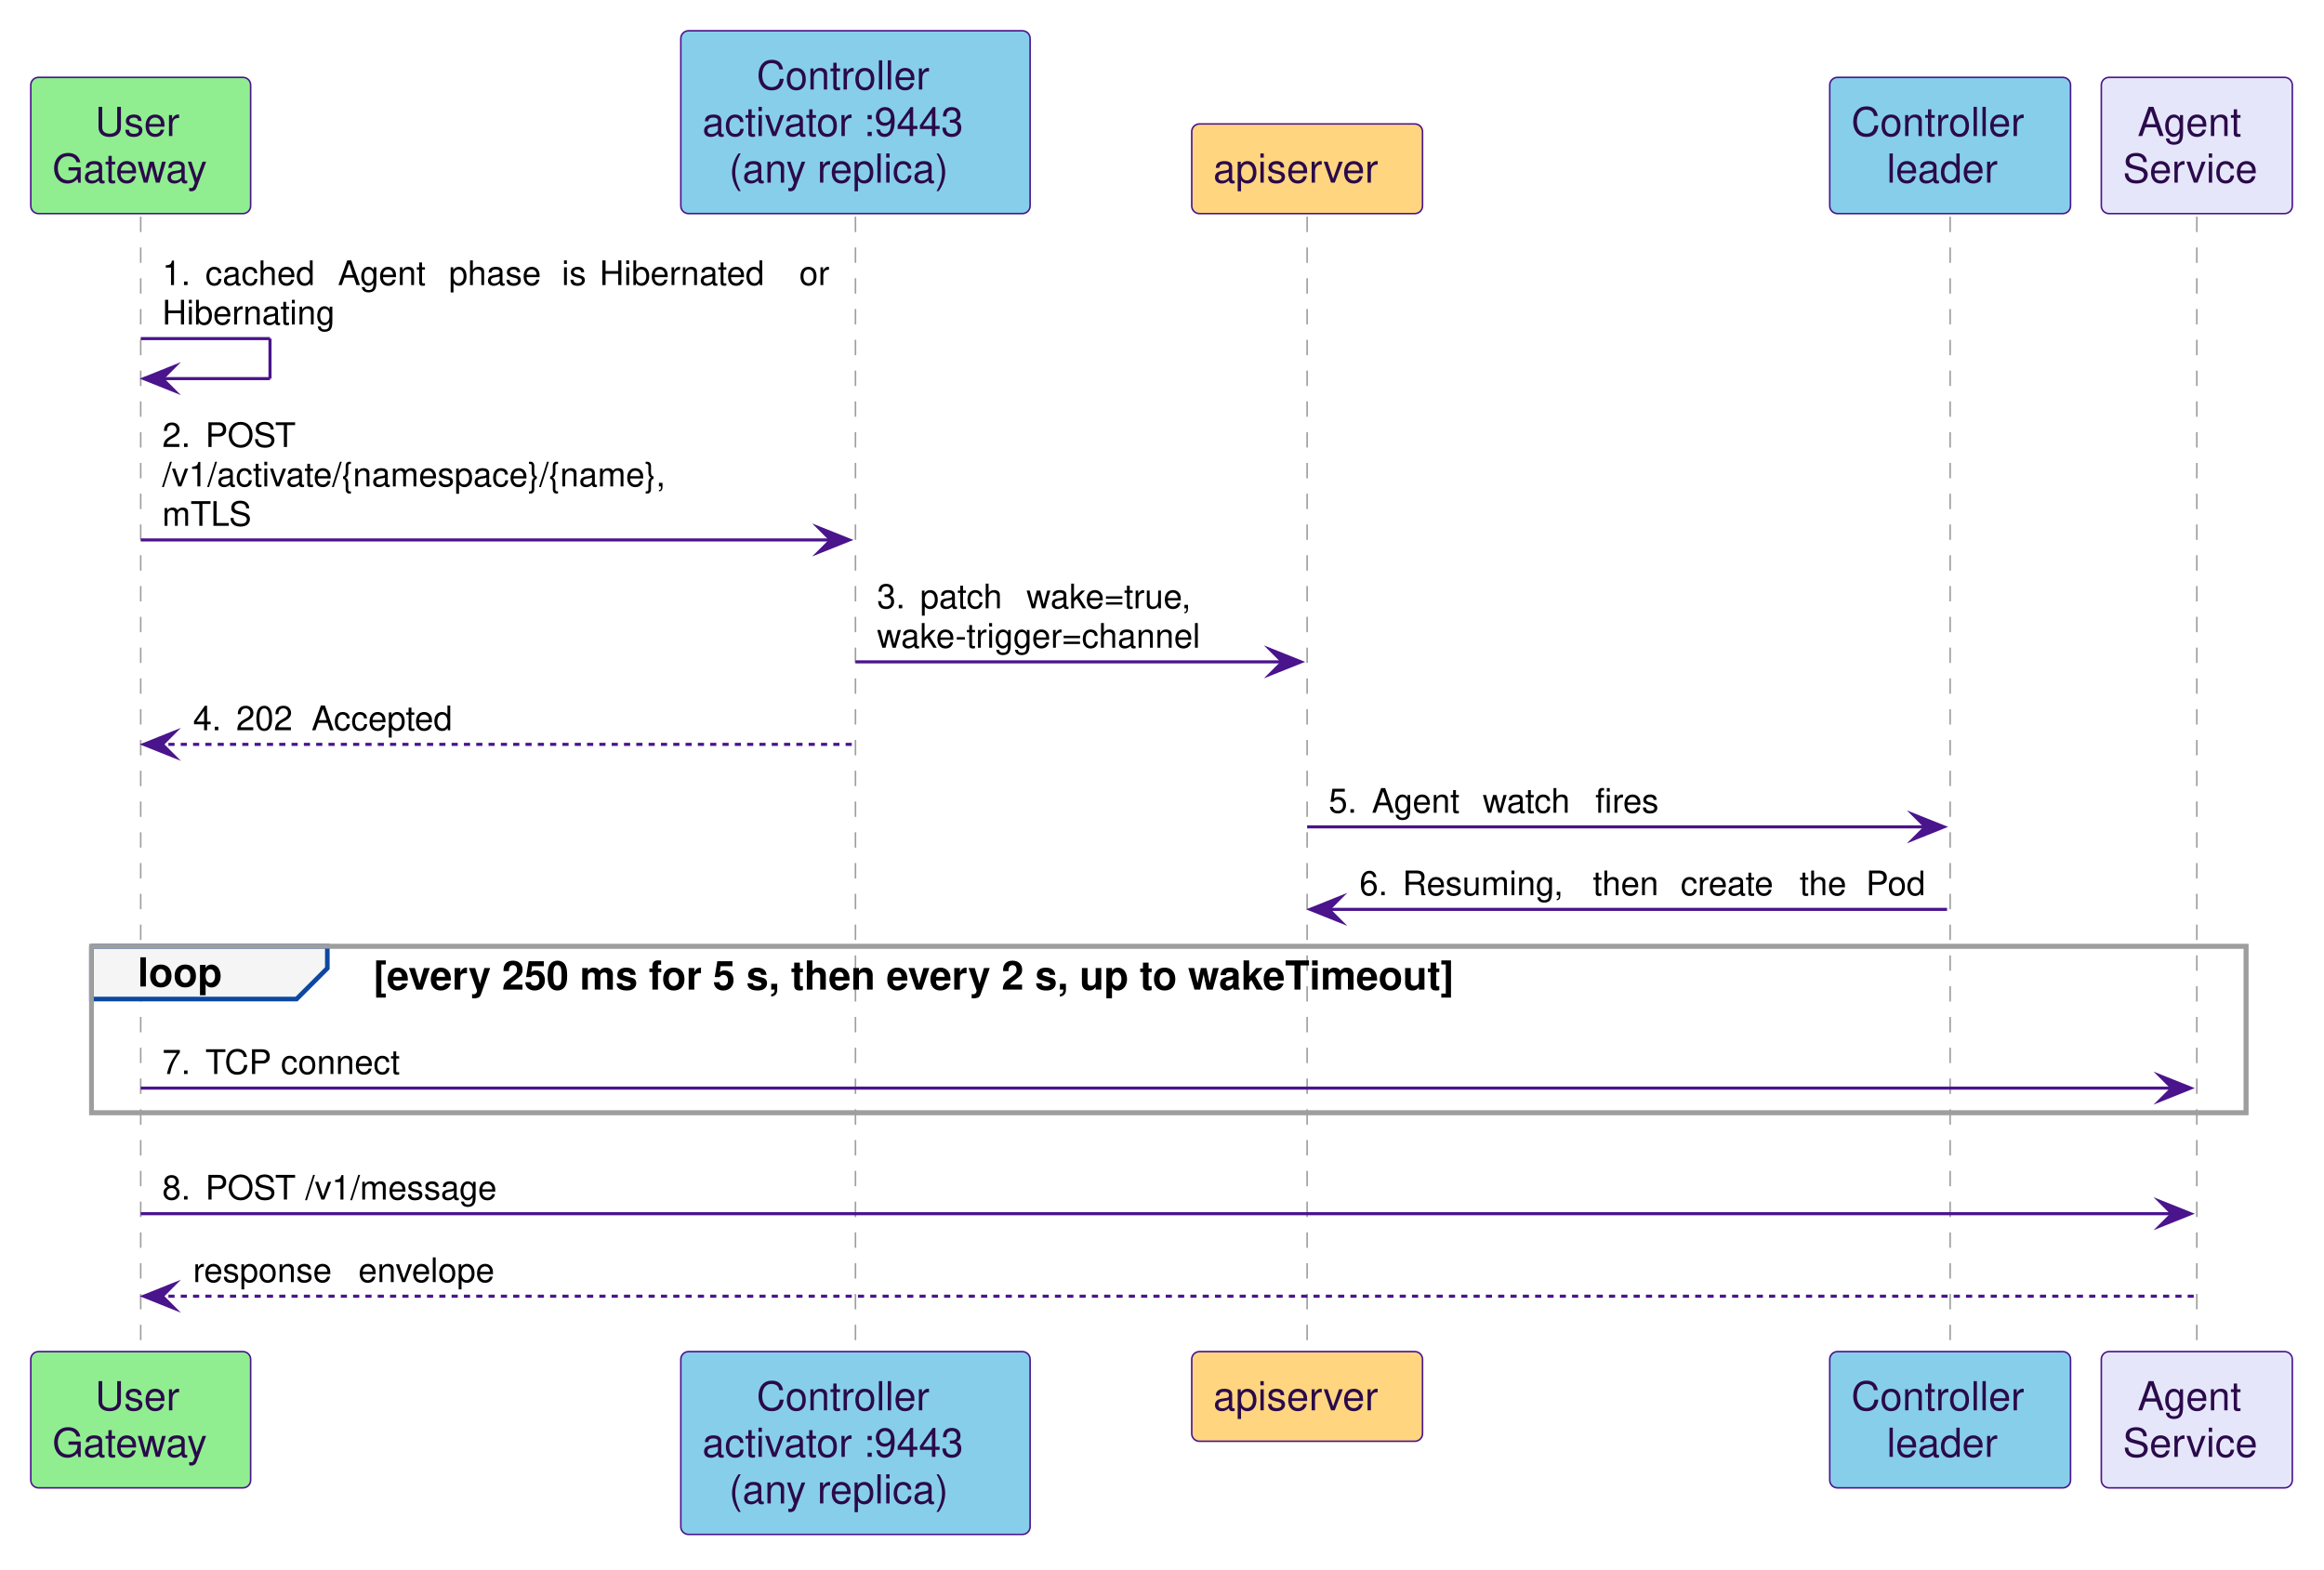
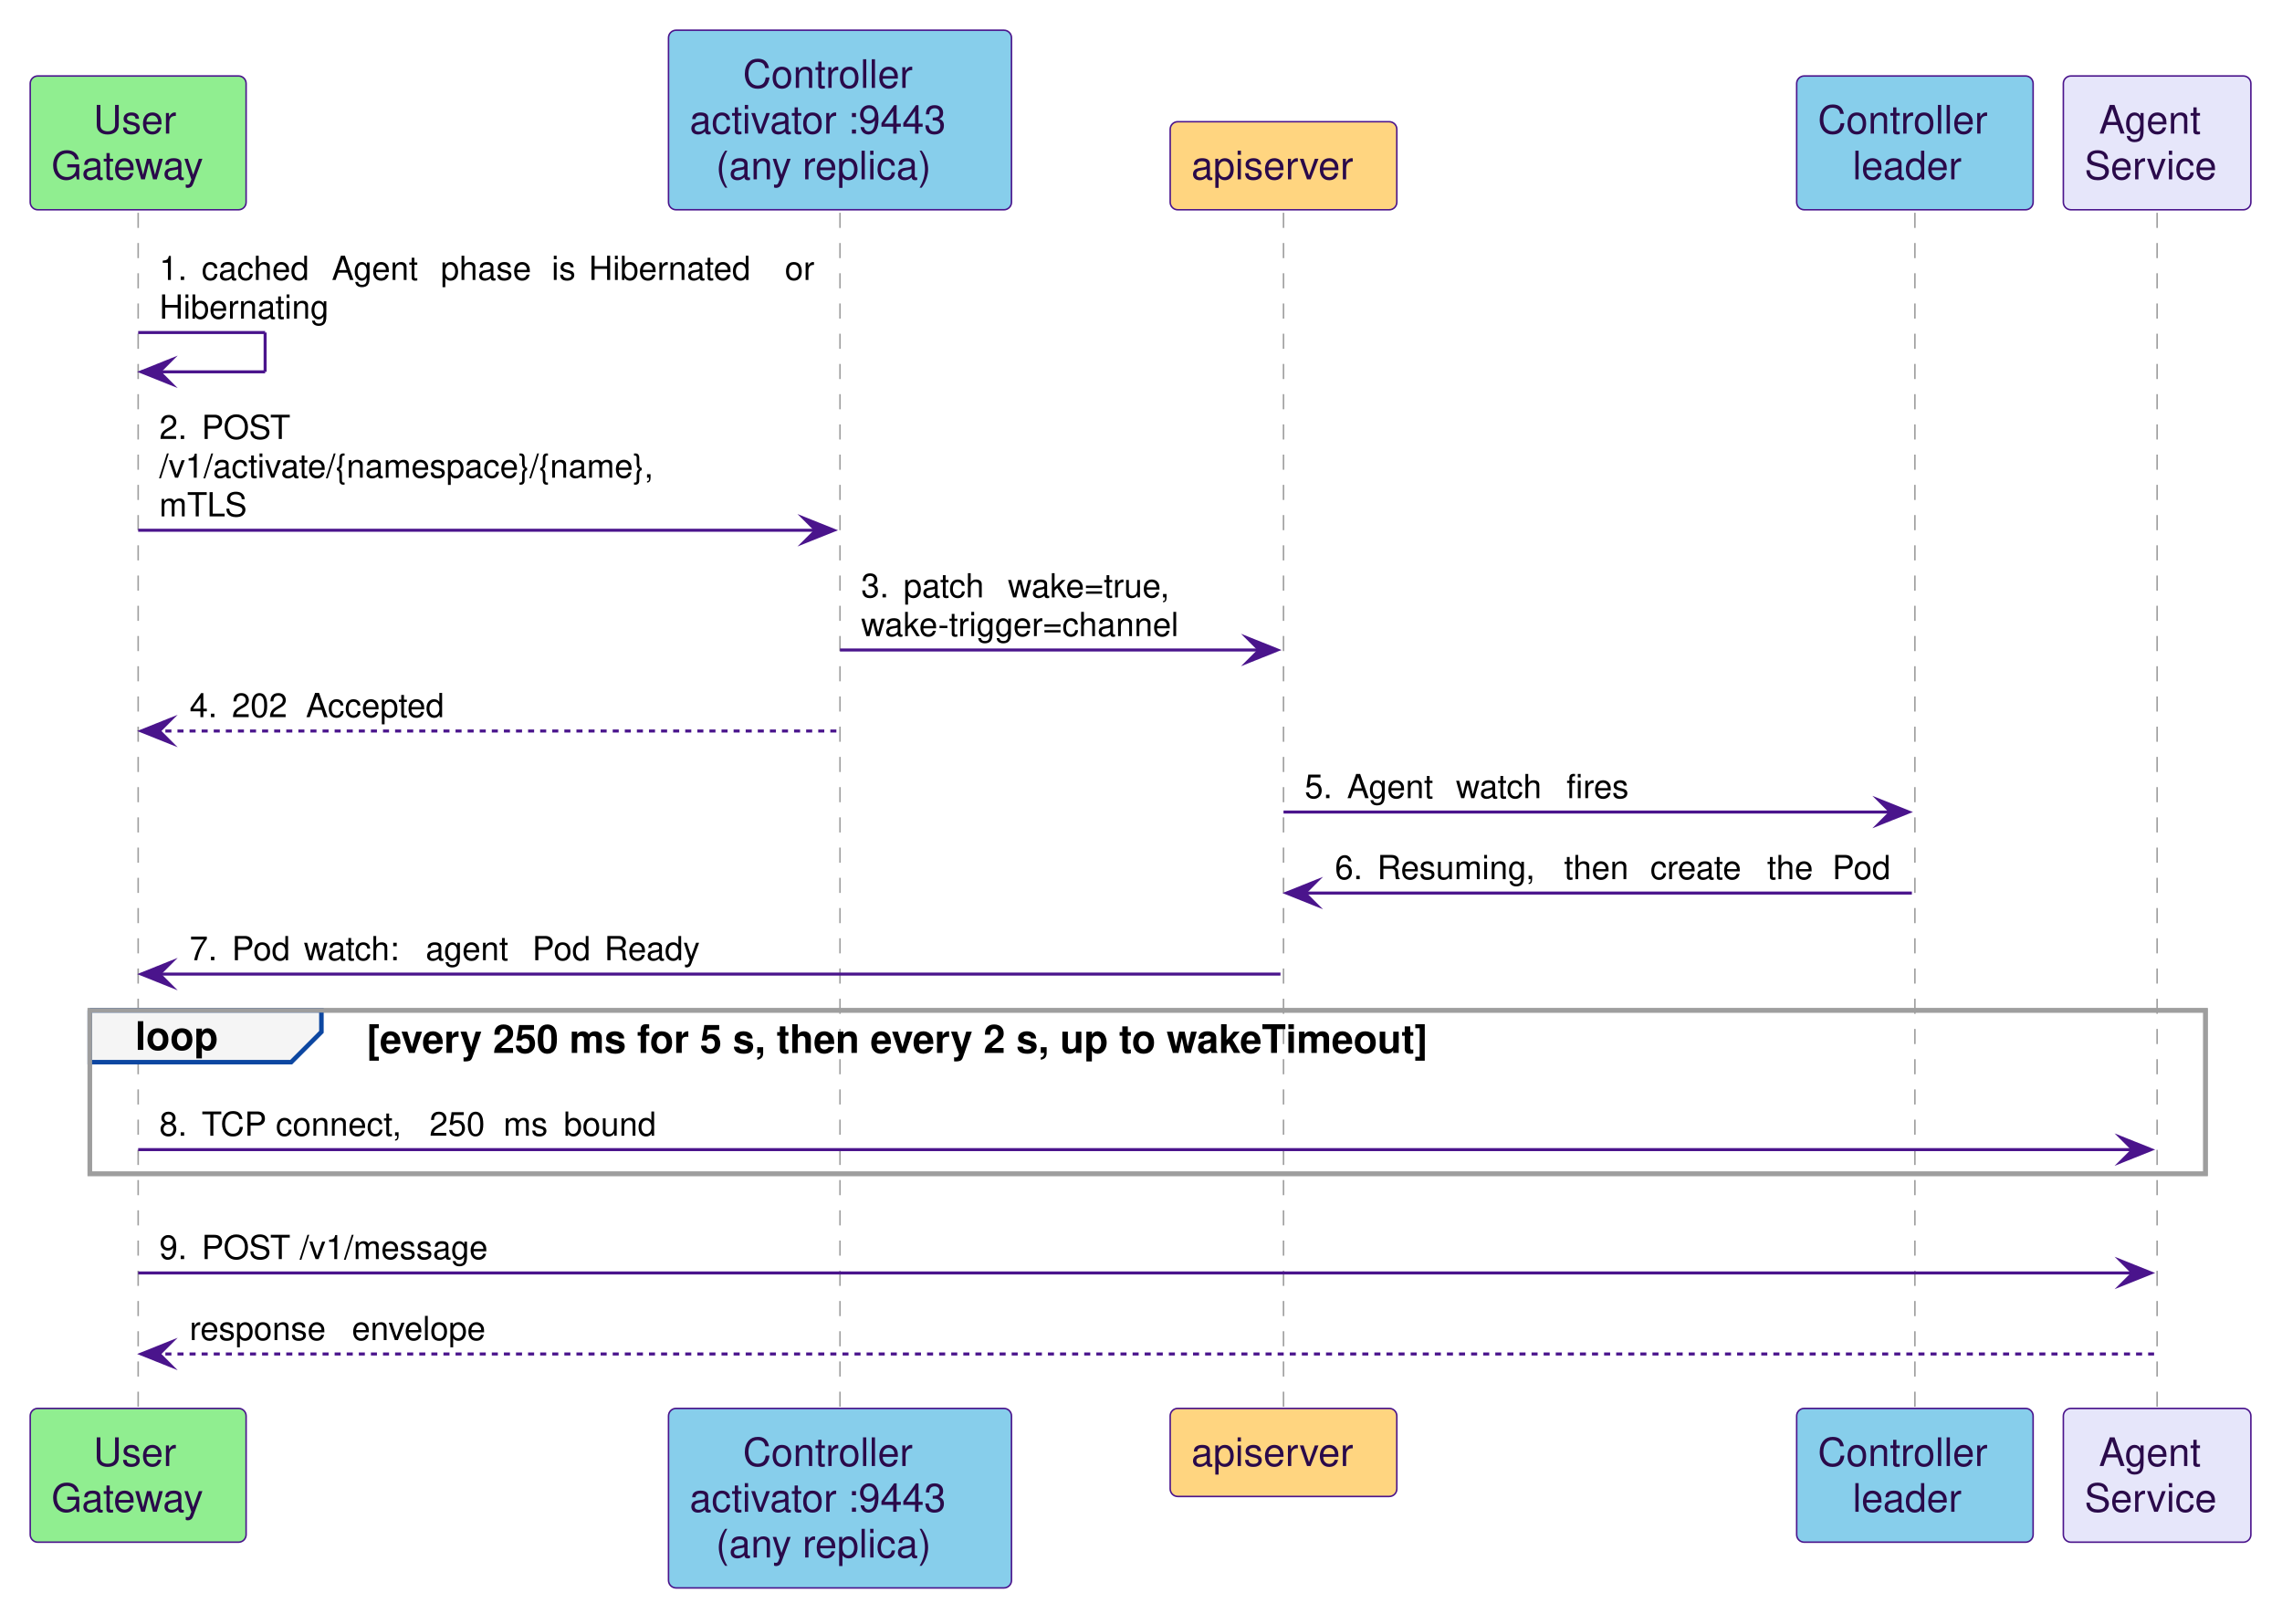
- <svg xmlns="http://www.w3.org/2000/svg" version="1.1" data-diagram-type="SEQUENCE" style="width:755px;height:510px;" width="755px" height="510px" viewBox="0 0 755 510" zoomAndPan="magnify" preserveAspectRatio="none" contentStyleType="text/css">
+ <svg xmlns="http://www.w3.org/2000/svg" version="1.1" data-diagram-type="SEQUENCE" style="width:755px;height:537px;" width="755px" height="537px" viewBox="0 0 755 537" zoomAndPan="magnify" preserveAspectRatio="none" contentStyleType="text/css">
  <defs />
  <g font-family="sans-serif" lengthAdjust="spacing">
-     <rect x="29.714" y="307.445" width="699.969" height="54.07" fill="none" style="stroke:#9E9E9E;stroke-width:1.5;" />
+     <rect x="29.714" y="334.25" width="699.969" height="54.07" fill="none" style="stroke:#9E9E9E;stroke-width:1.5;" />
    <g>
-       <rect x="42.214" y="70.398" width="8" height="368.727" fill="#000" fill-opacity="0" />
-       <line x1="45.714" y1="70.398" x2="45.714" y2="439.125" style="stroke:#9E9E9E;stroke-width:0.5;stroke-dasharray:5,5;" />
+       <rect x="42.214" y="70.398" width="8" height="395.531" fill="#000" fill-opacity="0" />
+       <line x1="45.714" y1="70.398" x2="45.714" y2="465.93" style="stroke:#9E9E9E;stroke-width:0.5;stroke-dasharray:5,5;" />
    </g>
    <g>
-       <rect x="274.414" y="70.398" width="8" height="368.727" fill="#000" fill-opacity="0" />
-       <line x1="277.914" y1="70.398" x2="277.914" y2="439.125" style="stroke:#9E9E9E;stroke-width:0.5;stroke-dasharray:5,5;" />
+       <rect x="274.414" y="70.398" width="8" height="395.531" fill="#000" fill-opacity="0" />
+       <line x1="277.914" y1="70.398" x2="277.914" y2="465.93" style="stroke:#9E9E9E;stroke-width:0.5;stroke-dasharray:5,5;" />
    </g>
    <g>
-       <rect x="421.149" y="70.398" width="8" height="368.727" fill="#000" fill-opacity="0" />
-       <line x1="424.649" y1="70.398" x2="424.649" y2="439.125" style="stroke:#9E9E9E;stroke-width:0.5;stroke-dasharray:5,5;" />
+       <rect x="421.149" y="70.398" width="8" height="395.531" fill="#000" fill-opacity="0" />
+       <line x1="424.649" y1="70.398" x2="424.649" y2="465.93" style="stroke:#9E9E9E;stroke-width:0.5;stroke-dasharray:5,5;" />
    </g>
    <g>
-       <rect x="630.044" y="70.398" width="8" height="368.727" fill="#000" fill-opacity="0" />
-       <line x1="633.544" y1="70.398" x2="633.544" y2="439.125" style="stroke:#9E9E9E;stroke-width:0.5;stroke-dasharray:5,5;" />
+       <rect x="630.044" y="70.398" width="8" height="395.531" fill="#000" fill-opacity="0" />
+       <line x1="633.544" y1="70.398" x2="633.544" y2="465.93" style="stroke:#9E9E9E;stroke-width:0.5;stroke-dasharray:5,5;" />
    </g>
    <g>
-       <rect x="710.182" y="70.398" width="8" height="368.727" fill="#000" fill-opacity="0" />
-       <line x1="713.682" y1="70.398" x2="713.682" y2="439.125" style="stroke:#9E9E9E;stroke-width:0.5;stroke-dasharray:5,5;" />
+       <rect x="710.182" y="70.398" width="8" height="395.531" fill="#000" fill-opacity="0" />
+       <line x1="713.682" y1="70.398" x2="713.682" y2="465.93" style="stroke:#9E9E9E;stroke-width:0.5;stroke-dasharray:5,5;" />
    </g>
    <rect x="10" y="25.133" width="71.427" height="44.266" fill="#90EE90" style="stroke:#4A148C;stroke-width:0.5;" rx="2.5" ry="2.5" />
    <text x="30.898" y="44.2" fill="#2A0A4A" font-size="13" textLength="29.631" font-family="Helvetica">User</text>
    <text x="17" y="59.333" fill="#2A0A4A" font-size="13" textLength="57.427" font-family="Helvetica">Gateway</text>
    <rect x="221.177" y="10" width="113.474" height="59.398" fill="#87CEEB" style="stroke:#4A148C;stroke-width:0.5;" rx="2.5" ry="2.5" />
    <text x="245.798" y="29.067" fill="#2A0A4A" font-size="13" textLength="64.232" font-family="Helvetica">Controller</text>
    <text x="228.177" y="44.2" fill="#2A0A4A" font-size="13" textLength="99.474" font-family="Helvetica">activator :9443</text>
    <text x="236.861" y="59.333" fill="#2A0A4A" font-size="13" textLength="82.107" font-family="Helvetica">(any replica)</text>
    <rect x="387.158" y="40.266" width="74.982" height="29.133" fill="#FFD580" style="stroke:#4A148C;stroke-width:0.5;" rx="2.5" ry="2.5" />
    <text x="394.158" y="59.333" fill="#2A0A4A" font-size="13" textLength="60.982" font-family="Helvetica">apiserver</text>
    <rect x="594.428" y="25.133" width="78.232" height="44.266" fill="#87CEEB" style="stroke:#4A148C;stroke-width:0.5;" rx="2.5" ry="2.5" />
    <text x="601.428" y="44.2" fill="#2A0A4A" font-size="13" textLength="64.232" font-family="Helvetica">Controller</text>
    <text x="612.958" y="59.333" fill="#2A0A4A" font-size="13" textLength="41.171" font-family="Helvetica">leader</text>
    <rect x="682.66" y="25.133" width="62.045" height="44.266" fill="#E6E6FA" style="stroke:#4A148C;stroke-width:0.5;" rx="2.5" ry="2.5" />
    <text x="694.443" y="44.2" fill="#2A0A4A" font-size="13" textLength="38.479" font-family="Helvetica">Agent</text>
    <text x="689.66" y="59.333" fill="#2A0A4A" font-size="13" textLength="48.045" font-family="Helvetica">Service</text>
-     <rect x="10" y="439.125" width="71.427" height="44.266" fill="#90EE90" style="stroke:#4A148C;stroke-width:0.5;" rx="2.5" ry="2.5" />
-     <text x="30.898" y="458.192" fill="#2A0A4A" font-size="13" textLength="29.631" font-family="Helvetica">User</text>
-     <text x="17" y="473.325" fill="#2A0A4A" font-size="13" textLength="57.427" font-family="Helvetica">Gateway</text>
-     <rect x="221.177" y="439.125" width="113.474" height="59.398" fill="#87CEEB" style="stroke:#4A148C;stroke-width:0.5;" rx="2.5" ry="2.5" />
-     <text x="245.798" y="458.192" fill="#2A0A4A" font-size="13" textLength="64.232" font-family="Helvetica">Controller</text>
-     <text x="228.177" y="473.325" fill="#2A0A4A" font-size="13" textLength="99.474" font-family="Helvetica">activator :9443</text>
-     <text x="236.861" y="488.458" fill="#2A0A4A" font-size="13" textLength="82.107" font-family="Helvetica">(any replica)</text>
-     <rect x="387.158" y="439.125" width="74.982" height="29.133" fill="#FFD580" style="stroke:#4A148C;stroke-width:0.5;" rx="2.5" ry="2.5" />
-     <text x="394.158" y="458.192" fill="#2A0A4A" font-size="13" textLength="60.982" font-family="Helvetica">apiserver</text>
-     <rect x="594.428" y="439.125" width="78.232" height="44.266" fill="#87CEEB" style="stroke:#4A148C;stroke-width:0.5;" rx="2.5" ry="2.5" />
-     <text x="601.428" y="458.192" fill="#2A0A4A" font-size="13" textLength="64.232" font-family="Helvetica">Controller</text>
-     <text x="612.958" y="473.325" fill="#2A0A4A" font-size="13" textLength="41.171" font-family="Helvetica">leader</text>
-     <rect x="682.66" y="439.125" width="62.045" height="44.266" fill="#E6E6FA" style="stroke:#4A148C;stroke-width:0.5;" rx="2.5" ry="2.5" />
-     <text x="694.443" y="458.192" fill="#2A0A4A" font-size="13" textLength="38.479" font-family="Helvetica">Agent</text>
-     <text x="689.66" y="473.325" fill="#2A0A4A" font-size="13" textLength="48.045" font-family="Helvetica">Service</text>
+     <rect x="10" y="465.93" width="71.427" height="44.266" fill="#90EE90" style="stroke:#4A148C;stroke-width:0.5;" rx="2.5" ry="2.5" />
+     <text x="30.898" y="484.997" fill="#2A0A4A" font-size="13" textLength="29.631" font-family="Helvetica">User</text>
+     <text x="17" y="500.129" fill="#2A0A4A" font-size="13" textLength="57.427" font-family="Helvetica">Gateway</text>
+     <rect x="221.177" y="465.93" width="113.474" height="59.398" fill="#87CEEB" style="stroke:#4A148C;stroke-width:0.5;" rx="2.5" ry="2.5" />
+     <text x="245.798" y="484.997" fill="#2A0A4A" font-size="13" textLength="64.232" font-family="Helvetica">Controller</text>
+     <text x="228.177" y="500.129" fill="#2A0A4A" font-size="13" textLength="99.474" font-family="Helvetica">activator :9443</text>
+     <text x="236.861" y="515.262" fill="#2A0A4A" font-size="13" textLength="82.107" font-family="Helvetica">(any replica)</text>
+     <rect x="387.158" y="465.93" width="74.982" height="29.133" fill="#FFD580" style="stroke:#4A148C;stroke-width:0.5;" rx="2.5" ry="2.5" />
+     <text x="394.158" y="484.997" fill="#2A0A4A" font-size="13" textLength="60.982" font-family="Helvetica">apiserver</text>
+     <rect x="594.428" y="465.93" width="78.232" height="44.266" fill="#87CEEB" style="stroke:#4A148C;stroke-width:0.5;" rx="2.5" ry="2.5" />
+     <text x="601.428" y="484.997" fill="#2A0A4A" font-size="13" textLength="64.232" font-family="Helvetica">Controller</text>
+     <text x="612.958" y="500.129" fill="#2A0A4A" font-size="13" textLength="41.171" font-family="Helvetica">leader</text>
+     <rect x="682.66" y="465.93" width="62.045" height="44.266" fill="#E6E6FA" style="stroke:#4A148C;stroke-width:0.5;" rx="2.5" ry="2.5" />
+     <text x="694.443" y="484.997" fill="#2A0A4A" font-size="13" textLength="38.479" font-family="Helvetica">Agent</text>
+     <text x="689.66" y="500.129" fill="#2A0A4A" font-size="13" textLength="48.045" font-family="Helvetica">Service</text>
    <line x1="45.714" y1="110.008" x2="87.714" y2="110.008" style="stroke:#4A148C;stroke-width:1;" />
    <line x1="87.714" y1="110.008" x2="87.714" y2="123.008" style="stroke:#4A148C;stroke-width:1;" />
    <line x1="46.714" y1="123.008" x2="87.714" y2="123.008" style="stroke:#4A148C;stroke-width:1;" />
    <polygon points="56.714,119.008,46.714,123.008,56.714,127.008,52.714,123.008" fill="#4A148C" style="stroke:#4A148C;stroke-width:1;stroke-linejoin:miter;stroke-miterlimit:10;" />
    <text x="52.714" y="92.609" fill="#000" font-size="11" textLength="10.495" font-family="Helvetica">1.</text>
    <text x="63.209" y="92.609" fill="#000" font-size="11" font-family="Helvetica"> </text>
    <text x="66.705" y="92.609" fill="#000" font-size="11" textLength="39.558" font-family="Helvetica">cached</text>
    <text x="106.263" y="92.609" fill="#000" font-size="11" font-family="Helvetica"> </text>
    <text x="109.76" y="92.609" fill="#000" font-size="11" textLength="32.56" font-family="Helvetica">Agent</text>
    <text x="142.32" y="92.609" fill="#000" font-size="11" font-family="Helvetica"> </text>
    <text x="145.816" y="92.609" fill="#000" font-size="11" textLength="33.193" font-family="Helvetica">phase</text>
    <text x="179.01" y="92.609" fill="#000" font-size="11" font-family="Helvetica"> </text>
    <text x="182.506" y="92.609" fill="#000" font-size="11" textLength="8.787" font-family="Helvetica">is</text>
    <text x="191.293" y="92.609" fill="#000" font-size="11" font-family="Helvetica"> </text>
    <text x="194.79" y="92.609" fill="#000" font-size="11" textLength="61.375" font-family="Helvetica">Hibernated</text>
    <text x="256.165" y="92.609" fill="#000" font-size="11" font-family="Helvetica"> </text>
    <text x="259.662" y="92.609" fill="#000" font-size="11" textLength="11.252" font-family="Helvetica">or</text>
    <text x="52.714" y="105.414" fill="#000" font-size="11" textLength="64.636" font-family="Helvetica">Hibernating</text>
    <polygon points="265.914,171.422,275.914,175.422,265.914,179.422,269.914,175.422" fill="#4A148C" style="stroke:#4A148C;stroke-width:1;stroke-linejoin:miter;stroke-miterlimit:10;" />
    <line x1="45.714" y1="175.422" x2="271.914" y2="175.422" style="stroke:#4A148C;stroke-width:1;" />
    <text x="52.714" y="145.218" fill="#000" font-size="11" textLength="10.495" font-family="Helvetica">2.</text>
    <text x="63.209" y="145.218" fill="#000" font-size="11" font-family="Helvetica"> </text>
    <text x="66.705" y="145.218" fill="#000" font-size="11" textLength="28.993" font-family="Helvetica">POST</text>
    <text x="52.714" y="158.023" fill="#000" font-size="11" textLength="198.972" font-family="Helvetica">/v1/activate/{namespace}/{name},</text>
    <text x="52.714" y="170.828" fill="#000" font-size="11" textLength="30.545" font-family="Helvetica">mTLS</text>
    <polygon points="412.649,211.031,422.649,215.031,412.649,219.031,416.649,215.031" fill="#4A148C" style="stroke:#4A148C;stroke-width:1;stroke-linejoin:miter;stroke-miterlimit:10;" />
    <line x1="277.914" y1="215.031" x2="418.649" y2="215.031" style="stroke:#4A148C;stroke-width:1;" />
    <text x="284.914" y="197.632" fill="#000" font-size="11" textLength="10.495" font-family="Helvetica">3.</text>
    <text x="295.409" y="197.632" fill="#000" font-size="11" font-family="Helvetica"> </text>
    <text x="298.906" y="197.632" fill="#000" font-size="11" textLength="31.056" font-family="Helvetica">patch</text>
    <text x="329.962" y="197.632" fill="#000" font-size="11" font-family="Helvetica"> </text>
    <text x="333.458" y="197.632" fill="#000" font-size="11" textLength="64.163" font-family="Helvetica">wake=true,</text>
    <text x="284.914" y="210.437" fill="#000" font-size="11" textLength="122.735" font-family="Helvetica">wake-trigger=channel</text>
    <polygon points="56.714,237.836,46.714,241.836,56.714,245.836,52.714,241.836" fill="#4A148C" style="stroke:#4A148C;stroke-width:1;stroke-linejoin:miter;stroke-miterlimit:10;" />
    <line x1="50.714" y1="241.836" x2="276.914" y2="241.836" style="stroke:#4A148C;stroke-width:1;stroke-dasharray:2,2;" />
    <text x="62.714" y="237.242" fill="#000" font-size="11" textLength="10.495" font-family="Helvetica">4.</text>
    <text x="73.209" y="237.242" fill="#000" font-size="11" font-family="Helvetica"> </text>
    <text x="76.705" y="237.242" fill="#000" font-size="11" textLength="20.996" font-family="Helvetica">202</text>
    <text x="97.701" y="237.242" fill="#000" font-size="11" font-family="Helvetica"> </text>
    <text x="101.198" y="237.242" fill="#000" font-size="11" textLength="51.434" font-family="Helvetica">Accepted</text>
    <polygon points="621.544,264.641,631.544,268.641,621.544,272.641,625.544,268.641" fill="#4A148C" style="stroke:#4A148C;stroke-width:1;stroke-linejoin:miter;stroke-miterlimit:10;" />
    <line x1="424.649" y1="268.641" x2="627.544" y2="268.641" style="stroke:#4A148C;stroke-width:1;" />
    <text x="431.649" y="264.046" fill="#000" font-size="11" textLength="10.495" font-family="Helvetica">5.</text>
    <text x="442.144" y="264.046" fill="#000" font-size="11" font-family="Helvetica"> </text>
    <text x="445.641" y="264.046" fill="#000" font-size="11" textLength="32.56" font-family="Helvetica">Agent</text>
    <text x="478.2" y="264.046" fill="#000" font-size="11" font-family="Helvetica"> </text>
    <text x="481.697" y="264.046" fill="#000" font-size="11" textLength="33.07" font-family="Helvetica">watch</text>
    <text x="514.767" y="264.046" fill="#000" font-size="11" font-family="Helvetica"> </text>
    <text x="518.263" y="264.046" fill="#000" font-size="11" textLength="23.95" font-family="Helvetica">fires</text>
    <polygon points="435.649,291.445,425.649,295.445,435.649,299.445,431.649,295.445" fill="#4A148C" style="stroke:#4A148C;stroke-width:1;stroke-linejoin:miter;stroke-miterlimit:10;" />
    <line x1="429.649" y1="295.445" x2="632.544" y2="295.445" style="stroke:#4A148C;stroke-width:1;" />
    <text x="441.649" y="290.851" fill="#000" font-size="11" textLength="10.495" font-family="Helvetica">6.</text>
    <text x="452.144" y="290.851" fill="#000" font-size="11" font-family="Helvetica"> </text>
    <text x="455.641" y="290.851" fill="#000" font-size="11" textLength="58.335" font-family="Helvetica">Resuming,</text>
    <text x="513.976" y="290.851" fill="#000" font-size="11" font-family="Helvetica"> </text>
    <text x="517.473" y="290.851" fill="#000" font-size="11" textLength="25.024" font-family="Helvetica">then</text>
    <text x="542.497" y="290.851" fill="#000" font-size="11" font-family="Helvetica"> </text>
    <text x="545.993" y="290.851" fill="#000" font-size="11" textLength="35.159" font-family="Helvetica">create</text>
    <text x="581.153" y="290.851" fill="#000" font-size="11" font-family="Helvetica"> </text>
    <text x="584.649" y="290.851" fill="#000" font-size="11" textLength="18.052" font-family="Helvetica">the</text>
    <text x="602.701" y="290.851" fill="#000" font-size="11" font-family="Helvetica"> </text>
    <text x="606.198" y="290.851" fill="#000" font-size="11" textLength="20.346" font-family="Helvetica">Pod</text>
-     <path d="M29.714,307.445 L106.338,307.445 L106.338,314.578 L96.338,324.578 L29.714,324.578 L29.714,307.445" style="stroke:#0D47A1;stroke-width:1.5;" fill="#F5F5F5" />
-     <rect x="29.714" y="307.445" width="699.969" height="54.07" fill="none" style="stroke:#9E9E9E;stroke-width:1.5;" />
-     <text x="44.714" y="320.512" fill="#000" font-size="13" textLength="31.624" font-weight="700" font-family="Helvetica">loop</text>
-     <text x="121.338" y="321.512" fill="#000" font-size="13" textLength="426.62" font-weight="700" font-family="Helvetica">[every 250 ms for 5 s, then every 2 s, up to wakeTimeout]</text>
-     <polygon points="701.682,349.516,711.682,353.516,701.682,357.516,705.682,353.516" fill="#4A148C" style="stroke:#4A148C;stroke-width:1;stroke-linejoin:miter;stroke-miterlimit:10;" />
-     <line x1="45.714" y1="353.516" x2="707.682" y2="353.516" style="stroke:#4A148C;stroke-width:1;" />
-     <text x="52.714" y="348.921" fill="#000" font-size="11" textLength="10.495" font-family="Helvetica">7.</text>
-     <text x="63.209" y="348.921" fill="#000" font-size="11" font-family="Helvetica"> </text>
-     <text x="66.705" y="348.921" fill="#000" font-size="11" textLength="21.033" font-family="Helvetica">TCP</text>
-     <text x="87.739" y="348.921" fill="#000" font-size="11" font-family="Helvetica"> </text>
-     <text x="91.235" y="348.921" fill="#000" font-size="11" textLength="43.85" font-family="Helvetica">connect</text>
-     <polygon points="701.682,390.32,711.682,394.32,701.682,398.32,705.682,394.32" fill="#4A148C" style="stroke:#4A148C;stroke-width:1;stroke-linejoin:miter;stroke-miterlimit:10;" />
-     <line x1="45.714" y1="394.32" x2="707.682" y2="394.32" style="stroke:#4A148C;stroke-width:1;" />
-     <text x="52.714" y="389.726" fill="#000" font-size="11" textLength="10.495" font-family="Helvetica">8.</text>
-     <text x="63.209" y="389.726" fill="#000" font-size="11" font-family="Helvetica"> </text>
-     <text x="66.705" y="389.726" fill="#000" font-size="11" textLength="28.993" font-family="Helvetica">POST</text>
-     <text x="95.698" y="389.726" fill="#000" font-size="11" font-family="Helvetica"> </text>
-     <text x="99.195" y="389.726" fill="#000" font-size="11" textLength="70.356" font-family="Helvetica">/v1/message</text>
-     <polygon points="56.714,417.125,46.714,421.125,56.714,425.125,52.714,421.125" fill="#4A148C" style="stroke:#4A148C;stroke-width:1;stroke-linejoin:miter;stroke-miterlimit:10;" />
-     <line x1="50.714" y1="421.125" x2="712.682" y2="421.125" style="stroke:#4A148C;stroke-width:1;stroke-dasharray:2,2;" />
-     <text x="62.714" y="416.531" fill="#000" font-size="11" textLength="50.204" font-family="Helvetica">response</text>
-     <text x="112.917" y="416.531" fill="#000" font-size="11" font-family="Helvetica"> </text>
-     <text x="116.414" y="416.531" fill="#000" font-size="11" textLength="50.553" font-family="Helvetica">envelope</text>
+     <polygon points="56.714,318.25,46.714,322.25,56.714,326.25,52.714,322.25" fill="#4A148C" style="stroke:#4A148C;stroke-width:1;stroke-linejoin:miter;stroke-miterlimit:10;" />
+     <line x1="50.714" y1="322.25" x2="423.649" y2="322.25" style="stroke:#4A148C;stroke-width:1;" />
+     <text x="62.714" y="317.656" fill="#000" font-size="11" textLength="10.495" font-family="Helvetica">7.</text>
+     <text x="73.209" y="317.656" fill="#000" font-size="11" font-family="Helvetica"> </text>
+     <text x="76.705" y="317.656" fill="#000" font-size="11" textLength="20.346" font-family="Helvetica">Pod</text>
+     <text x="97.051" y="317.656" fill="#000" font-size="11" font-family="Helvetica"> </text>
+     <text x="100.548" y="317.656" fill="#000" font-size="11" textLength="36.776" font-family="Helvetica">watch:</text>
+     <text x="137.323" y="317.656" fill="#000" font-size="11" font-family="Helvetica"> </text>
+     <text x="140.82" y="317.656" fill="#000" font-size="11" textLength="31.775" font-family="Helvetica">agent</text>
+     <text x="172.595" y="317.656" fill="#000" font-size="11" font-family="Helvetica"> </text>
+     <text x="176.092" y="317.656" fill="#000" font-size="11" textLength="20.346" font-family="Helvetica">Pod</text>
+     <text x="196.438" y="317.656" fill="#000" font-size="11" font-family="Helvetica"> </text>
+     <text x="199.934" y="317.656" fill="#000" font-size="11" textLength="34.644" font-family="Helvetica">Ready</text>
+     <path d="M29.714,334.25 L106.338,334.25 L106.338,341.383 L96.338,351.383 L29.714,351.383 L29.714,334.25" style="stroke:#0D47A1;stroke-width:1.5;" fill="#F5F5F5" />
+     <rect x="29.714" y="334.25" width="699.969" height="54.07" fill="none" style="stroke:#9E9E9E;stroke-width:1.5;" />
+     <text x="44.714" y="347.317" fill="#000" font-size="13" textLength="31.624" font-weight="700" font-family="Helvetica">loop</text>
+     <text x="121.338" y="348.317" fill="#000" font-size="13" textLength="426.62" font-weight="700" font-family="Helvetica">[every 250 ms for 5 s, then every 2 s, up to wakeTimeout]</text>
+     <polygon points="701.682,376.32,711.682,380.32,701.682,384.32,705.682,380.32" fill="#4A148C" style="stroke:#4A148C;stroke-width:1;stroke-linejoin:miter;stroke-miterlimit:10;" />
+     <line x1="45.714" y1="380.32" x2="707.682" y2="380.32" style="stroke:#4A148C;stroke-width:1;" />
+     <text x="52.714" y="375.726" fill="#000" font-size="11" textLength="10.495" font-family="Helvetica">8.</text>
+     <text x="63.209" y="375.726" fill="#000" font-size="11" font-family="Helvetica"> </text>
+     <text x="66.705" y="375.726" fill="#000" font-size="11" textLength="21.033" font-family="Helvetica">TCP</text>
+     <text x="87.739" y="375.726" fill="#000" font-size="11" font-family="Helvetica"> </text>
+     <text x="91.235" y="375.726" fill="#000" font-size="11" textLength="47.346" font-family="Helvetica">connect,</text>
+     <text x="138.581" y="375.726" fill="#000" font-size="11" font-family="Helvetica"> </text>
+     <text x="142.078" y="375.726" fill="#000" font-size="11" textLength="20.996" font-family="Helvetica">250</text>
+     <text x="163.073" y="375.726" fill="#000" font-size="11" font-family="Helvetica"> </text>
+     <text x="166.57" y="375.726" fill="#000" font-size="11" textLength="16.446" font-family="Helvetica">ms</text>
+     <text x="183.016" y="375.726" fill="#000" font-size="11" font-family="Helvetica"> </text>
+     <text x="186.513" y="375.726" fill="#000" font-size="11" textLength="34.638" font-family="Helvetica">bound</text>
+     <polygon points="701.682,417.125,711.682,421.125,701.682,425.125,705.682,421.125" fill="#4A148C" style="stroke:#4A148C;stroke-width:1;stroke-linejoin:miter;stroke-miterlimit:10;" />
+     <line x1="45.714" y1="421.125" x2="707.682" y2="421.125" style="stroke:#4A148C;stroke-width:1;" />
+     <text x="52.714" y="416.531" fill="#000" font-size="11" textLength="10.495" font-family="Helvetica">9.</text>
+     <text x="63.209" y="416.531" fill="#000" font-size="11" font-family="Helvetica"> </text>
+     <text x="66.705" y="416.531" fill="#000" font-size="11" textLength="28.993" font-family="Helvetica">POST</text>
+     <text x="95.698" y="416.531" fill="#000" font-size="11" font-family="Helvetica"> </text>
+     <text x="99.195" y="416.531" fill="#000" font-size="11" textLength="70.356" font-family="Helvetica">/v1/message</text>
+     <polygon points="56.714,443.93,46.714,447.93,56.714,451.93,52.714,447.93" fill="#4A148C" style="stroke:#4A148C;stroke-width:1;stroke-linejoin:miter;stroke-miterlimit:10;" />
+     <line x1="50.714" y1="447.93" x2="712.682" y2="447.93" style="stroke:#4A148C;stroke-width:1;stroke-dasharray:2,2;" />
+     <text x="62.714" y="443.335" fill="#000" font-size="11" textLength="50.204" font-family="Helvetica">response</text>
+     <text x="112.917" y="443.335" fill="#000" font-size="11" font-family="Helvetica"> </text>
+     <text x="116.414" y="443.335" fill="#000" font-size="11" textLength="50.553" font-family="Helvetica">envelope</text>
  </g>
</svg>
